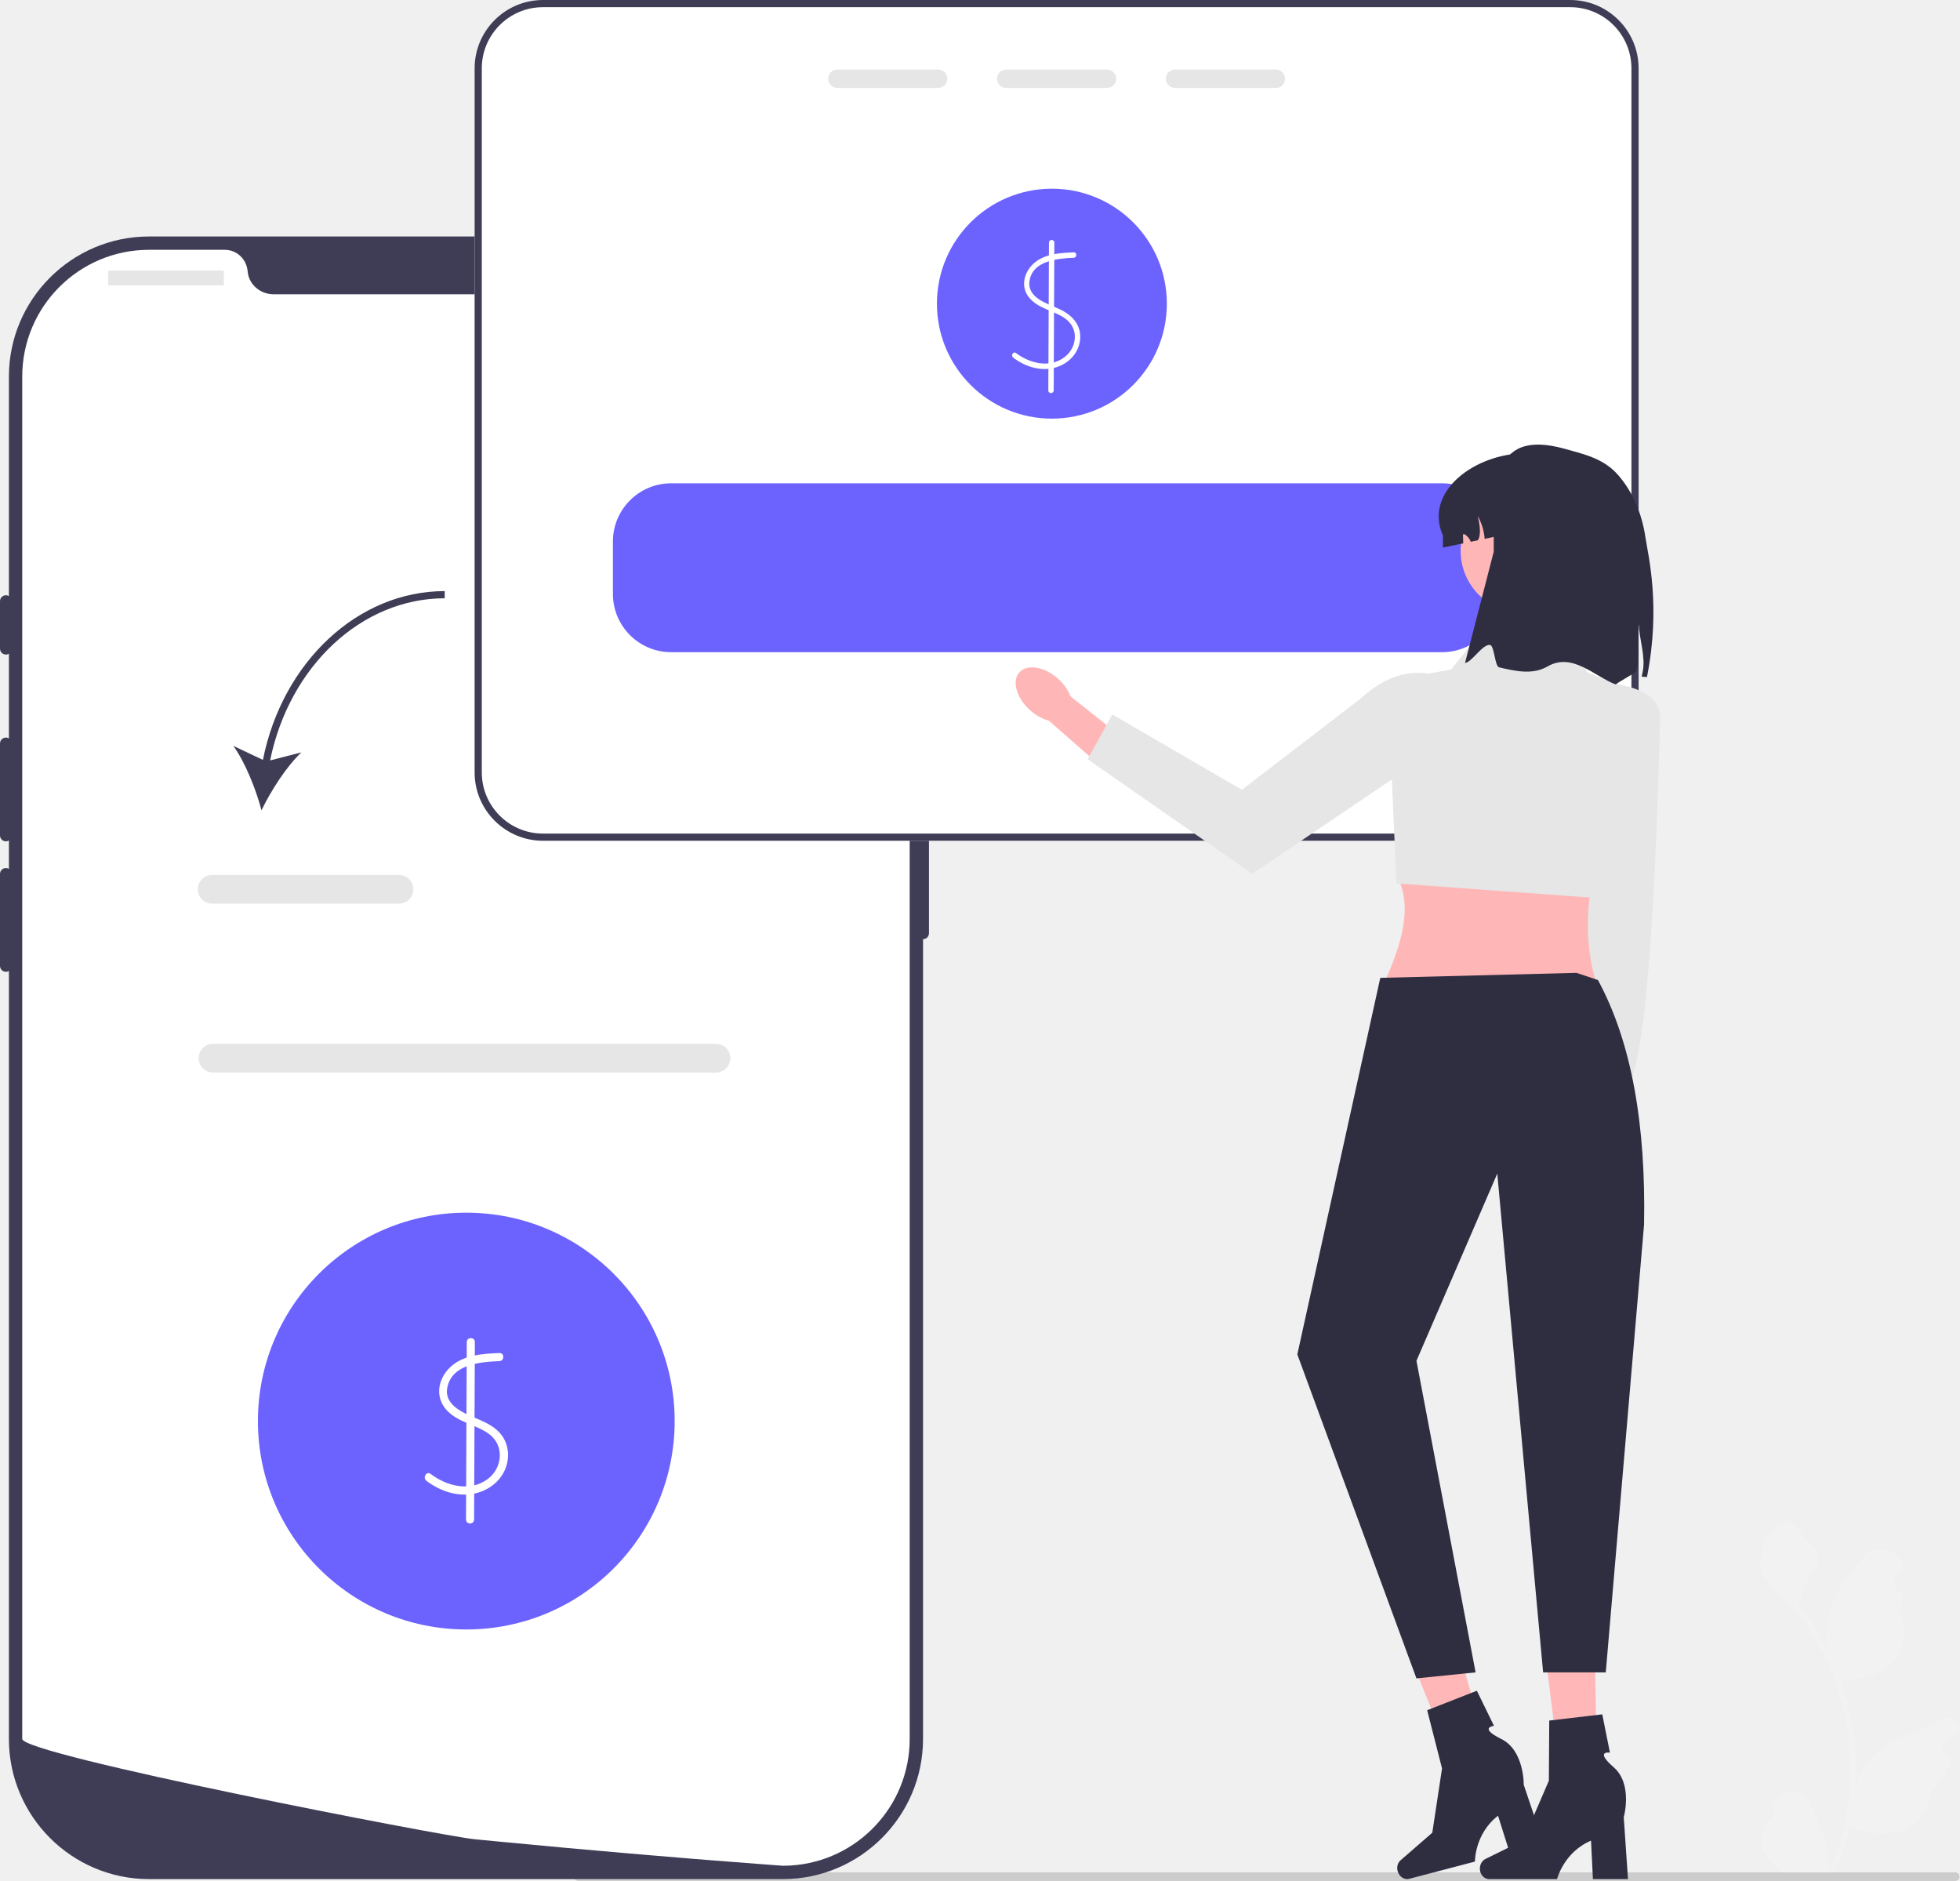
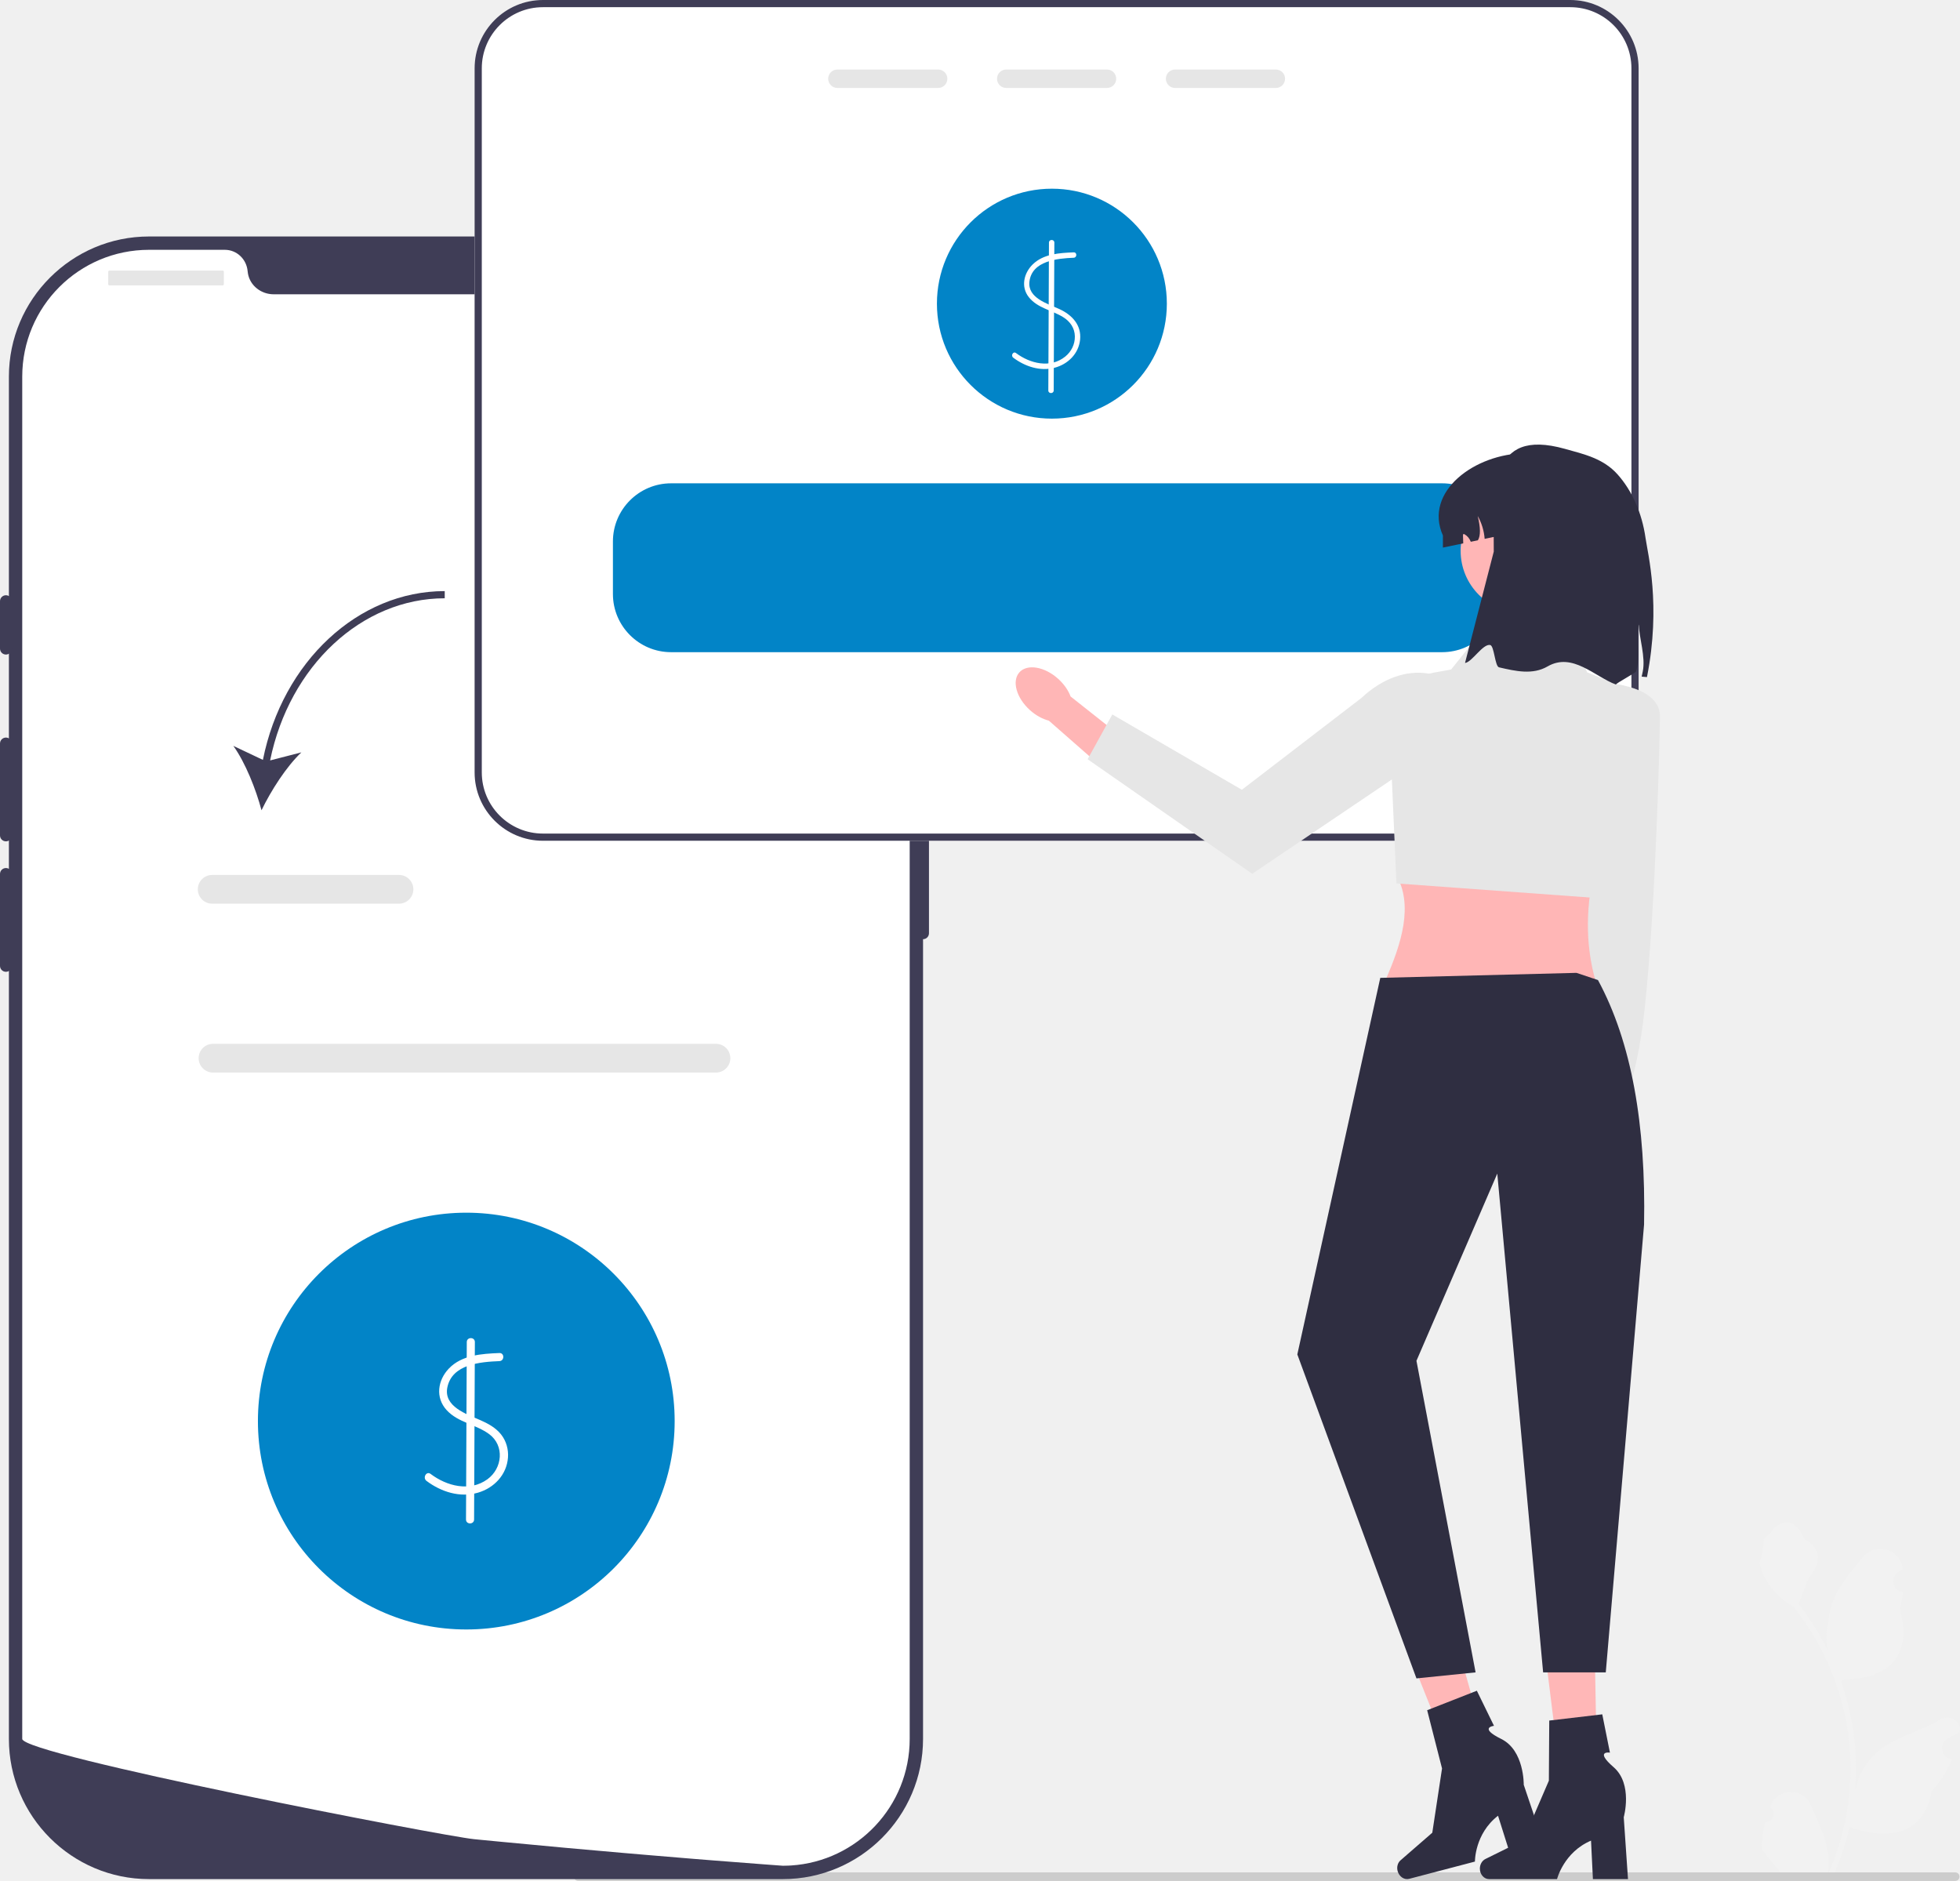
<svg xmlns="http://www.w3.org/2000/svg" width="545.563" height="523.501" viewBox="0 0 545.563 523.501">
  <path d="M491.304,507.168c2.066,.129,3.208-2.437,1.645-3.933l-.155-.618c.02-.05,.041-.099,.062-.148,2.089-4.982,9.17-4.947,11.241,.042,1.839,4.428,4.179,8.864,4.756,13.546,.258,2.067,.142,4.172-.316,6.2,4.308-9.411,6.575-19.687,6.575-30.021,0-2.597-.142-5.193-.433-7.783-.239-2.119-.568-4.224-.995-6.31-2.306-11.277-7.299-22.018-14.5-30.99-3.462-1.892-6.349-4.851-8.093-8.397-.626-1.279-1.117-2.655-1.35-4.056,.394,.052,1.486-5.949,1.188-6.317,.549-.833,1.532-1.247,2.131-2.06,2.982-4.043,7.091-3.337,9.236,2.157,4.582,2.313,4.627,6.148,1.815,9.837-1.789,2.347-2.035,5.522-3.604,8.035,.162,.207,.329,.407,.491,.614,2.961,3.798,5.522,7.88,7.681,12.169-.61-4.766,.291-10.508,1.826-14.21,1.748-4.217,5.025-7.769,7.91-11.415,3.466-4.379,10.573-2.468,11.184,3.083,.006,.054,.012,.107,.017,.161-.429,.242-.848,.499-1.259,.77-2.339,1.547-1.531,5.174,1.241,5.602l.063,.01c-.155,1.544-.42,3.074-.807,4.579,3.702,14.316-4.29,19.53-15.701,19.764-.252,.129-.497,.258-.749,.381,1.156,3.255,2.08,6.594,2.764,9.979,.614,2.99,1.04,6.013,1.279,9.049,.297,3.83,.271,7.68-.052,11.503l.019-.136c.82-4.211,3.107-8.145,6.427-10.87,4.946-4.063,11.933-5.559,17.268-8.824,2.568-1.572,5.859,.459,5.411,3.437l-.022,.143c-.794,.323-1.569,.698-2.319,1.117-.429,.242-.848,.499-1.259,.77-2.339,1.547-1.531,5.174,1.241,5.602l.063,.01c.045,.006,.084,.013,.129,.019-1.363,3.236-3.262,6.239-5.639,8.829-2.315,12.497-12.256,13.683-22.89,10.044h-.006c-1.163,5.064-2.861,10.011-5.044,14.726h-18.02c-.065-.2-.123-.407-.181-.607,1.666,.103,3.346,.006,4.986-.297-1.337-1.641-2.674-3.294-4.011-4.935-.032-.032-.058-.065-.084-.097-.678-.84-1.363-1.673-2.041-2.512l-0-.001c-.042-2.578,.267-5.147,.879-7.64l.001-0Z" fill="#f2f2f2" />
  <path d="M159.753,522.311c0,.66,.53,1.19,1.19,1.19h383.29c.66,0,1.19-.53,1.19-1.19,0-.66-.53-1.19-1.19-1.19H160.943c-.66,0-1.19,.53-1.19,1.19Z" fill="#ccc" />
  <g>
    <path d="M217.914,522.994H41.489c-21.512,0-39.013-17.501-39.013-39.014V104.831c0-21.512,17.501-39.013,39.013-39.013H217.914c21.512,0,39.013,17.501,39.013,39.013V483.98c0,21.512-17.501,39.014-39.013,39.014Z" fill="#3f3d56" />
    <path d="M256.927,205.281c-.91,0-1.65,.74-1.65,1.65v52.815c0,.91,.74,1.65,1.65,1.65s1.65-.74,1.65-1.65v-52.815c0-.91-.74-1.65-1.65-1.65Z" fill="#3f3d56" />
    <path d="M253.213,104.831V483.973c0,18.724-14.573,34.041-33.001,35.229h-.008c-.272,.017-.545,.033-.825,.041-.487,.025-.974,.033-1.469,.033,0,0-1.816-.132-5.133-.38-3.35-.248-8.227-.619-14.309-1.106-1.824-.14-3.747-.297-5.777-.462-4.044-.33-8.483-.693-13.245-1.106-1.898-.157-3.862-.33-5.867-.503-10.249-.883-21.728-1.915-33.834-3.086-2.047-.19-4.11-.388-6.189-.594-.545-.058-1.098-.107-1.65-.165-8.632-.85-125.716-23.478-125.716-27.901V104.831c0-19.5,15.803-35.303,35.303-35.303h21.076c3.367,0,6.074,2.624,6.363,5.983,.025,.223,.05,.446,.091,.668,.611,3.375,3.705,5.727,7.138,5.727h107.082c3.433,0,6.528-2.352,7.138-5.727,.041-.223,.066-.446,.091-.668,.289-3.359,2.996-5.983,6.362-5.983h21.076c19.5,0,35.303,15.803,35.303,35.303Z" fill="#fff" />
    <path d="M1.65,165.67c-.91,0-1.65,.74-1.65,1.65v13.204c0,.91,.74,1.65,1.65,1.65s1.65-.74,1.65-1.65v-13.204c0-.91-.74-1.65-1.65-1.65Z" fill="#3f3d56" />
    <path d="M1.65,205.281c-.91,0-1.65,.74-1.65,1.65v25.582c0,.91,.74,1.65,1.65,1.65s1.65-.74,1.65-1.65v-25.582c0-.91-.74-1.65-1.65-1.65Z" fill="#3f3d56" />
    <path d="M1.65,241.591c-.91,0-1.65,.74-1.65,1.65v25.582c0,.91,.74,1.65,1.65,1.65s1.65-.74,1.65-1.65v-25.582c0-.91-.74-1.65-1.65-1.65Z" fill="#3f3d56" />
    <rect x="30.121" y="75.308" width="32.184" height="4.126" rx=".31" ry=".31" fill="#e6e6e6" />
    <circle cx="202.049" cy="76.133" r="3.301" fill="#e6e6e6" />
    <circle cx="211.127" cy="76.133" r="3.301" fill="#e6e6e6" />
    <circle cx="220.204" cy="76.133" r="3.301" fill="#e6e6e6" />
  </g>
  <path d="M199.289,298.516H59.289c-2.206,0-4-1.794-4-4s1.794-4,4-4H199.289c2.206,0,4,1.794,4,4s-1.794,4-4,4Z" fill="#e6e6e6" />
-   <circle cx="129.791" cy="395.516" r="58" fill="#6c63ff" />
+   <circle cx="129.791" cy="395.516" r="58" fill="#0284C7" />
  <path d="M139.009,376.578c-4.895,.201-10.429,.537-14.046,4.293-3.143,3.263-3.832,8.105-.645,11.589,3.196,3.493,8.165,3.965,11.848,6.69,4.326,3.2,3.692,9.529-.494,12.562-4.936,3.576-11.309,1.909-15.822-1.494-1.156-.872-2.279,1.081-1.136,1.943,4.043,3.048,9.319,4.745,14.317,3.287,4.511-1.316,8.009-4.995,8.364-9.78,.17-2.284-.48-4.601-1.9-6.404-1.499-1.903-3.658-3.074-5.841-4.027-3.757-1.641-10.227-3.763-9.134-9.104,1.324-6.474,9.204-7.087,14.487-7.304,1.443-.059,1.45-2.31,0-2.25h0Z" fill="#fff" />
  <path d="M129.928,373.516l-.216,49.393c-.006,1.448,2.244,1.45,2.25,0l.216-49.393c.006-1.448-2.244-1.45-2.25,0h0Z" fill="#fff" />
  <path d="M437.086,0H151.126c-10.49,0-19.02,8.53-19.02,19.02V214.98c0,10.49,8.53,19.02,19.02,19.02H437.086c10.49,0,19.02-8.53,19.02-19.02V19.02c0-10.49-8.53-19.02-19.02-19.02Z" fill="#fff" />
-   <circle cx="292.791" cy="84.516" r="32" fill="#6c63ff" />
+   <circle cx="292.791" cy="84.516" r="32" fill="#0284C7" />
  <path d="M298.861,70.236c-3.961,.163-8.42,.414-11.417,3.362-2.482,2.442-3.35,6.243-1.069,9.118,2.401,3.027,6.395,3.601,9.53,5.536,1.948,1.202,3.239,3.024,3.281,5.364,.039,2.191-.972,4.239-2.663,5.612-4.148,3.37-9.805,1.975-13.729-.972-.772-.58-1.521,.722-.757,1.295,3.25,2.441,7.435,3.858,11.479,2.808,3.723-.967,6.721-3.895,7.125-7.808,.425-4.124-2.283-6.932-5.794-8.544-3.21-1.473-8.839-3.042-8.308-7.616,.675-5.817,7.795-6.469,12.323-6.655,.962-.04,.967-1.54,0-1.5h0Z" fill="#fff" />
  <path d="M291.977,67.516l-.18,41.158c-.004,.965,1.496,.967,1.5,0l.18-41.158c.004-.965-1.496-.967-1.5,0h0Z" fill="#fff" />
  <path d="M437.086,0H151.126c-10.49,0-19.02,8.53-19.02,19.02V214.98c0,10.49,8.53,19.02,19.02,19.02H437.086c10.49,0,19.02-8.53,19.02-19.02V19.02c0-10.49-8.53-19.02-19.02-19.02Zm17.02,214.98c0,9.39-7.63,17.02-17.02,17.02H151.126c-9.39,0-17.02-7.63-17.02-17.02V19.02c0-9.39,7.63-17.02,17.02-17.02H437.086c9.39,0,17.02,7.63,17.02,17.02V214.98Z" fill="#3f3d56" />
  <g>
    <path d="M261.136,19.35h-28.06c-1.41,0-2.56,1.15-2.56,2.56,0,1.42,1.15,2.57,2.56,2.57h28.06c1.41,0,2.56-1.15,2.56-2.57,0-1.41-1.15-2.56-2.56-2.56Z" fill="#e6e6e6" />
    <path d="M308.136,19.35h-28.06c-1.41,0-2.56,1.15-2.56,2.56,0,1.42,1.15,2.57,2.56,2.57h28.06c1.41,0,2.56-1.15,2.56-2.57,0-1.41-1.15-2.56-2.56-2.56Z" fill="#e6e6e6" />
    <path d="M355.136,19.35h-28.06c-1.41,0-2.56,1.15-2.56,2.56,0,1.42,1.15,2.57,2.56,2.57h28.06c1.41,0,2.56-1.15,2.56-2.57,0-1.41-1.15-2.56-2.56-2.56Z" fill="#e6e6e6" />
  </g>
-   <path d="M401.416,134.516H186.796c-8.93,0-16.19,7.26-16.19,16.19v14.62c0,8.93,7.26,16.19,16.19,16.19h214.62c8.93,0,16.19-7.26,16.19-16.19v-14.62c0-8.93-7.26-16.19-16.19-16.19Z" fill="#6c63ff" />
+   <path d="M401.416,134.516H186.796c-8.93,0-16.19,7.26-16.19,16.19v14.62c0,8.93,7.26,16.19,16.19,16.19h214.62c8.93,0,16.19-7.26,16.19-16.19v-14.62c0-8.93-7.26-16.19-16.19-16.19Z" fill="#0284C7" />
  <path d="M73.179,211.492l-8.23-3.899c3.376,4.711,6.284,12.068,7.841,17.922,2.637-5.453,6.887-12.126,11.094-16.112l-8.698,2.238c5.36-26.268,25.519-45.126,48.604-45.126v-2c-24.113,0-45.139,19.648-50.611,46.976Z" fill="#3f3d56" />
  <path d="M111.058,251.516H59.058c-2.206,0-4-1.794-4-4s1.794-4,4-4h52c2.206,0,4,1.794,4,4s-1.794,4-4,4Z" fill="#e6e6e6" />
  <g>
    <polygon points="456.979 238.488 456.454 279.327 446.293 315.732 438.17 312.702 441.776 279.333 441.302 234.176 456.979 238.488" fill="#ffb6b6" />
    <ellipse cx="440.63" cy="320.578" rx="9.634" ry="5.72" transform="translate(46.30757 696.6564) rotate(-79.68097)" fill="#ffb6b6" />
    <path d="M444.648,189.861s17.407,.24,17.392,9.487c-.008,5.221-1.129,52.623-4.25,81.42-2.406,22.207-7,28-7,28l-11-25,4.857-93.906Z" fill="#e6e6e6" />
    <path d="M444.201,273.299h-58.788c4.927-10.995,7.957-21.467,3.221-29.796l55.566-3.221c-2.777,11.244-3.116,22.28,0,33.018Z" fill="#ffb6b6" />
    <path d="M436.953,175.856l-23.354-1.611-9.664,12.08-4.899,.891c-7.344,1.335-12.573,7.889-12.245,15.346l1.906,43.313,55.821,4.07,13.374-56.402-16.106-6.412-4.832-11.274Z" fill="#e6e6e6" />
    <g>
      <path d="M294.531,188.922c1.657,1.491,2.84,3.232,3.465,4.921l16.681,13.203-6.515,7.754-16.22-14.228c-1.745-.443-3.601-1.436-5.258-2.927-3.785-3.405-5.097-8.118-2.93-10.527,2.167-2.409,6.992-1.601,10.777,1.804h0Z" fill="#ffb6b6" />
      <path d="M412.468,200.037v0l-63.916,43.159-45.817-31.884,6.879-12.46,36.06,20.957,33.255-25.534c11.842-11.123,26.684-8.967,33.539,5.762Z" fill="#e6e6e6" />
    </g>
    <circle cx="423.891" cy="153.302" r="17.326" fill="#ffb6b6" />
    <path d="M447.441,149.046v3.36l-19.54-5.5-14.65,3.07c-.17-2.23-.83-4.42-1.93-6.36,.765,3.112,.851,5.519,.04,6.76l-1.97,.41c-.32-.87-.94-1.63-1.75-2.09-.08-.05-.18-.09-.27-.06-.14,.05-.15,.23-.15,.37,.02,.74,.04,1.48,.07,2.22l-5.66,1.18v-3.36c-5.43-12.218,8.882-22.79,22.91-22.9,6.33-.05,12.05,2.56,16.2,6.7,4.14,4.15,6.7,9.87,6.7,16.2Z" fill="#2f2e41" />
    <path d="M458.433,188.444l-1.476-.122c.105-.483,.21-.959,.306-1.441,.818-4.05-.982-9.205-1.115-13.095-.694,4.111,.493,9.168-.736,13.071-.137,.434-5.476,3.232-5.623,3.66-5.909-2.161-12.063-9.066-19.032-5.033-4.121,2.385-8.824,1.34-13.503,.248-1.158-.27-1.319-5.99-2.466-6.215-2.053-.402-5.068,4.797-7,5l8-31c0-16.864-1.562-34.557,19.8-28.594,5.373,1.5,10.69,2.675,14.656,7.11,3.965,4.44,6.789,10.646,7.789,17.713,.603,4.263,4.367,18.739,.397,38.7Z" fill="#2f2e41" />
    <g>
      <polygon points="444.638 500.18 435.102 500.405 429.786 457.561 443.859 457.228 444.638 500.18" fill="#ffb7b7" />
      <path d="M411.919,520.077h0c0,1.611,1.143,2.917,2.554,2.917h18.929s1.863-7.488,9.458-10.71l.524,10.71h9.765l-1.183-17.222s2.612-9.214-2.813-13.924c-5.425-4.71-1.031-4.054-1.031-4.054l-2.134-10.659-14.756,1.735-.108,16.732-7.161,16.608-10.503,5.188c-.935,.462-1.54,1.514-1.54,2.677l-0,0Z" fill="#2f2e41" />
    </g>
    <g>
      <polygon points="415.624 493.198 406.457 495.836 390.443 455.743 403.972 451.85 415.624 493.198" fill="#ffb7b7" />
      <path d="M389.025,520.746h0c.409,1.558,1.846,2.531,3.21,2.174l18.31-4.803s-.098-7.716,6.43-12.76l3.225,10.227,9.445-2.478-5.515-16.358s.189-9.575-6.254-12.754c-6.443-3.179-2.026-3.66-2.026-3.66l-4.769-9.769-13.833,5.423,4.141,16.212-2.712,17.882-8.843,7.684c-.787,.684-1.105,1.855-.81,2.981l-0,0Z" fill="#2f2e41" />
    </g>
    <path d="M438.791,270.768l6,2c9.381,17.326,13.358,40.334,12.831,68.078l-10.658,124.611h-17.437l-12.76-138.822-22.5,52.105,16.462,86.717-16.462,1.678-33.158-90.172,23.092-104.802,54.589-1.395Z" fill="#2f2e41" />
  </g>
</svg>
